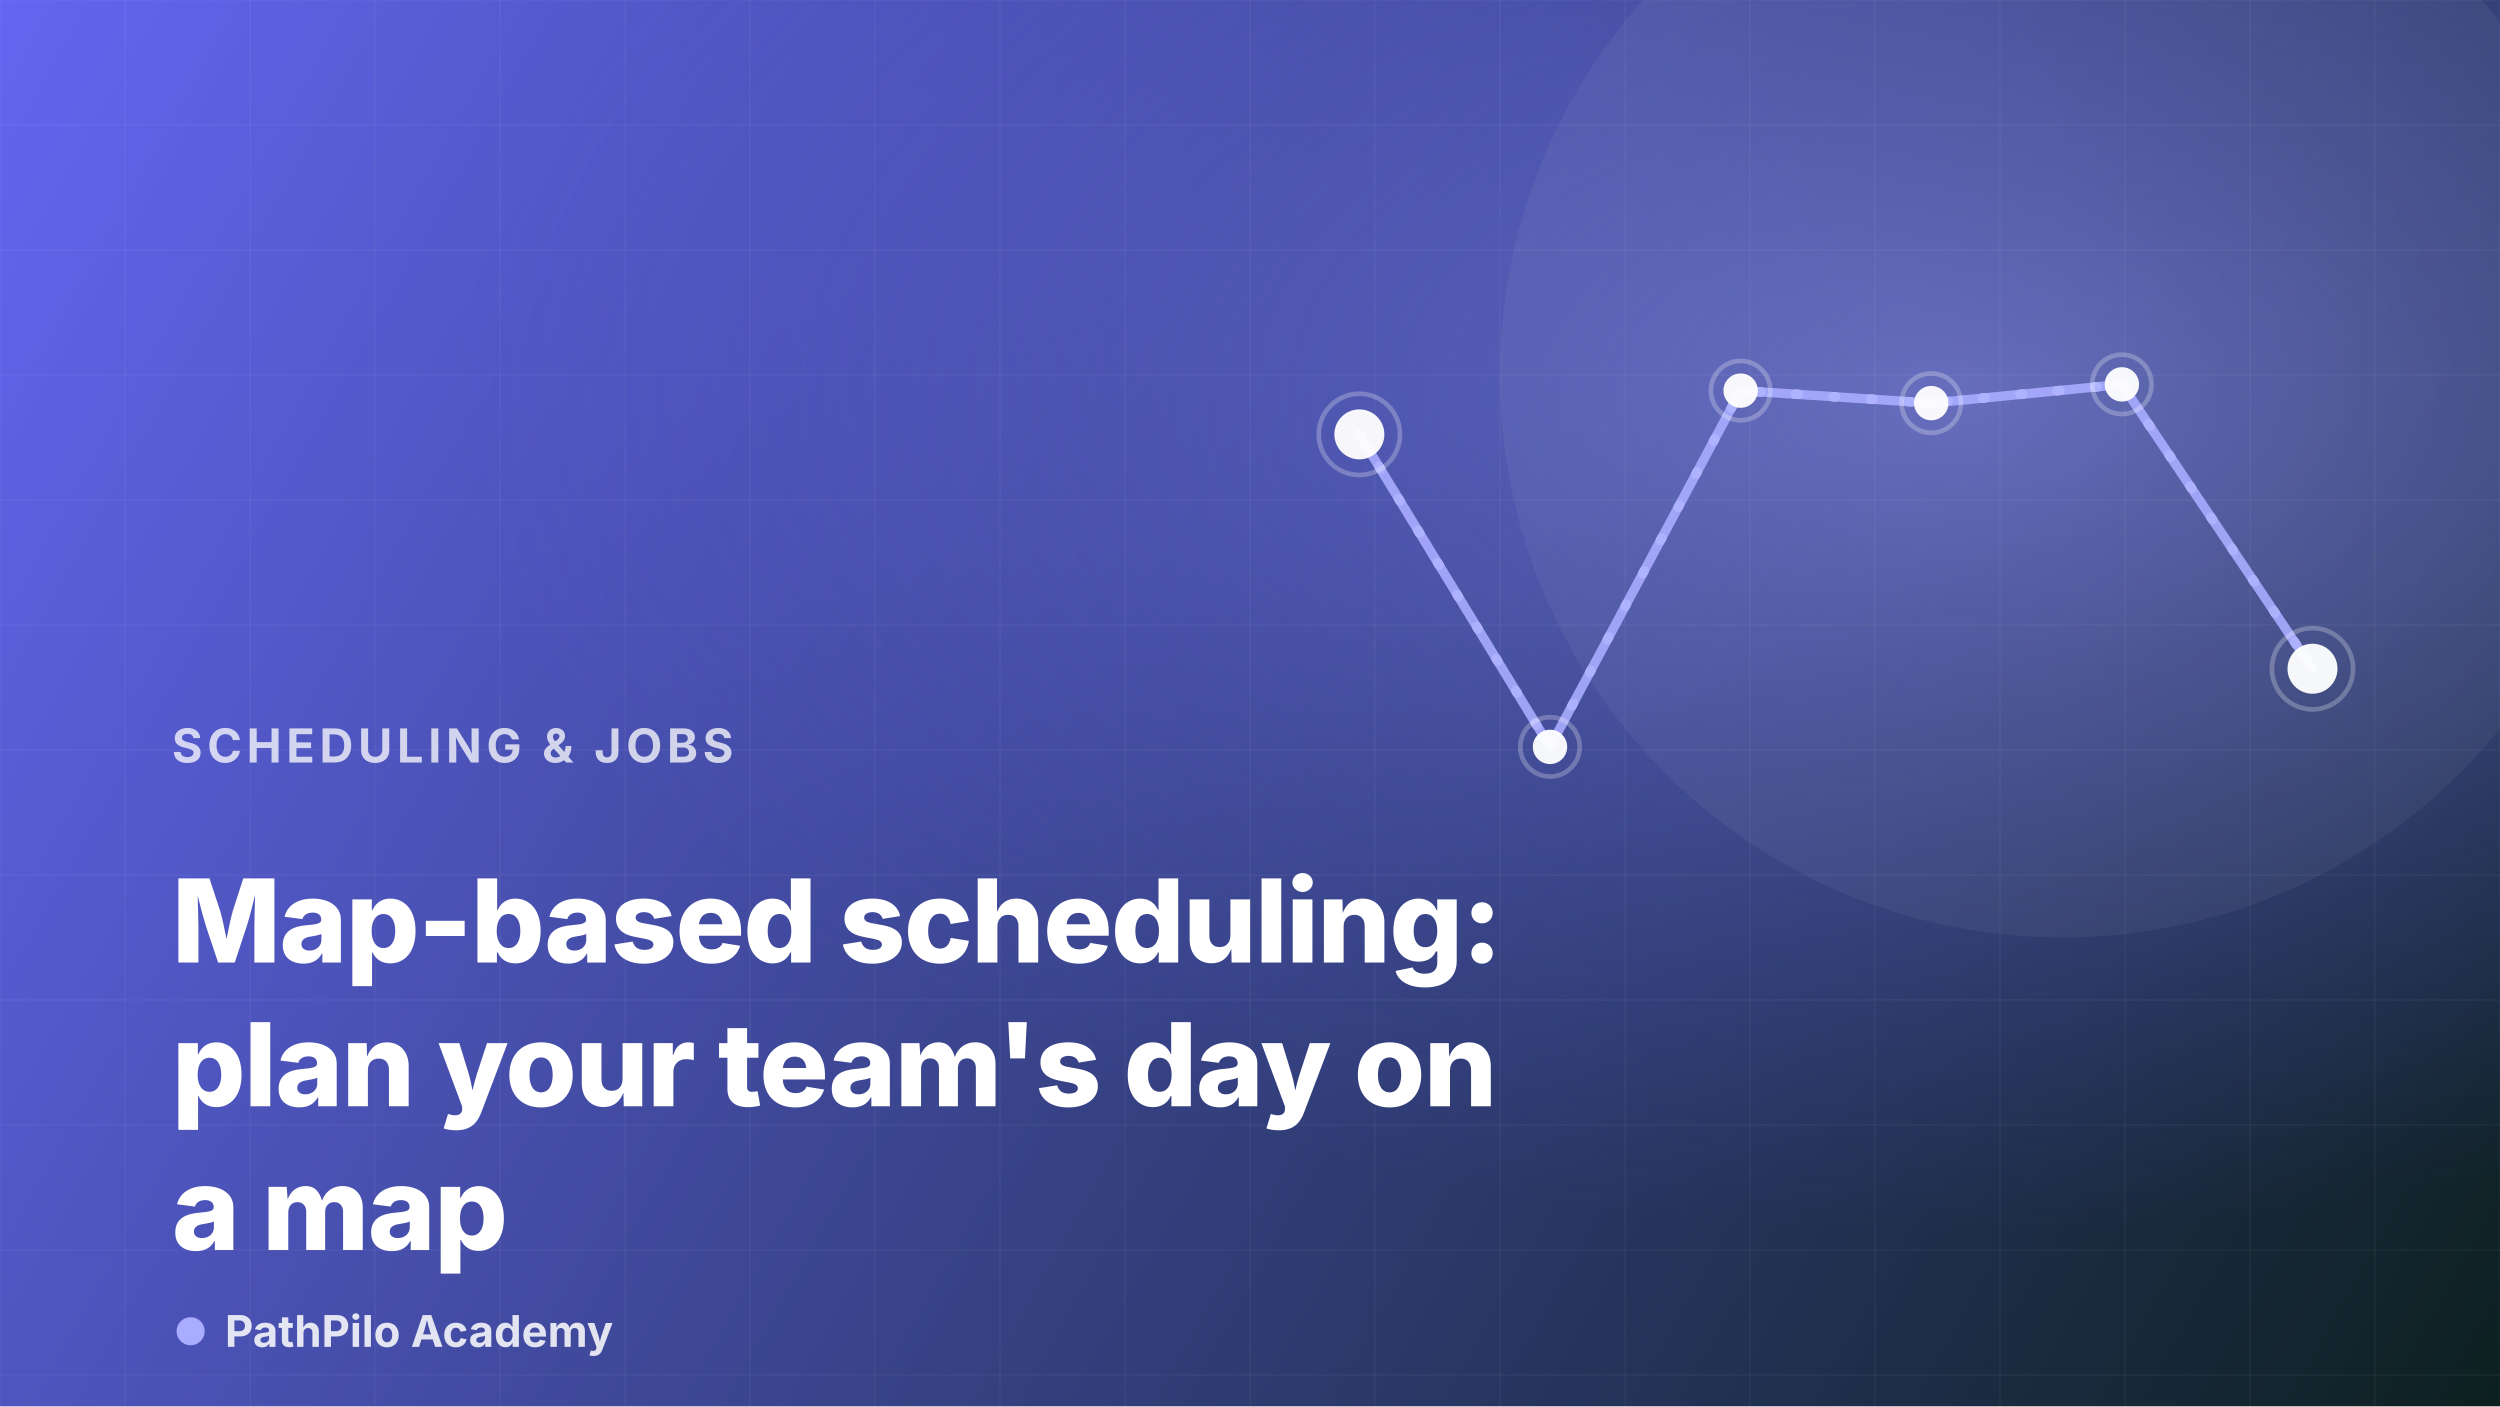
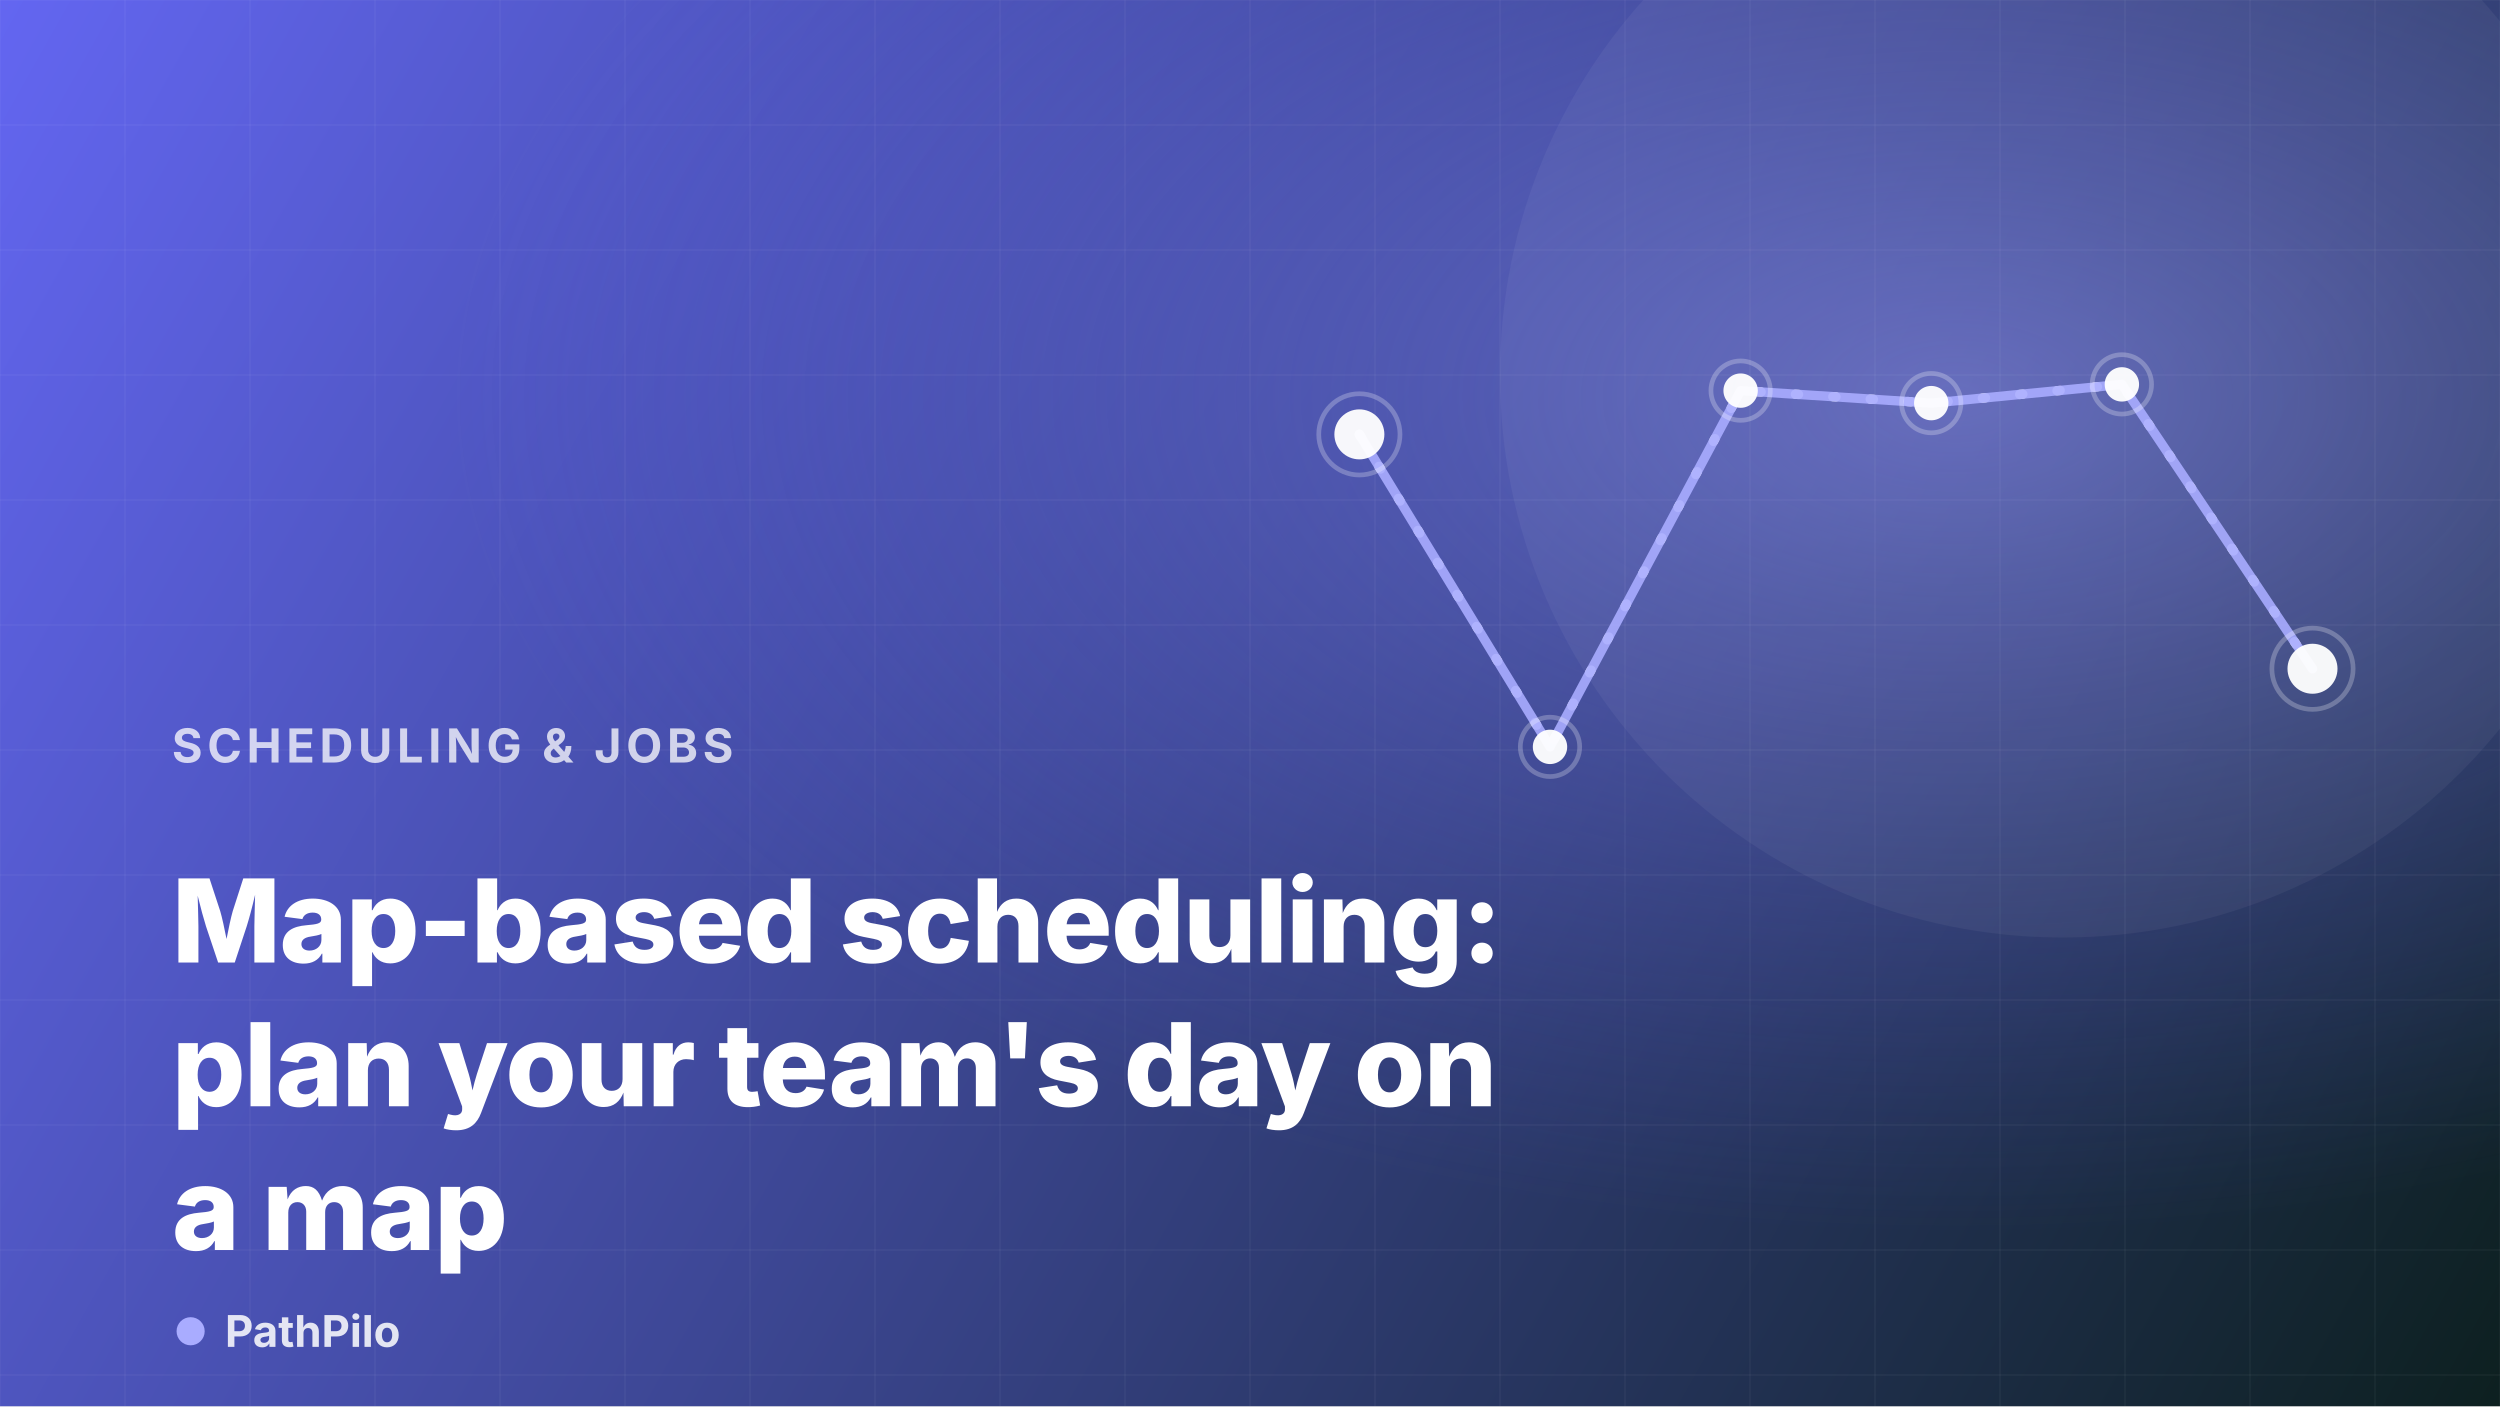
<svg xmlns="http://www.w3.org/2000/svg" width="1600" height="900" viewBox="0 0 1600 900" fill="none">
  <defs>
    <linearGradient id="bg" x1="0" y1="0" x2="1600" y2="900" gradientUnits="userSpaceOnUse">
      <stop offset="0" stop-color="#6366f1" />
      <stop offset="1" stop-color="#0d2020" />
    </linearGradient>
    <radialGradient id="glow" cx="0.78" cy="0.28" r="0.6">
      <stop offset="0" stop-color="#8b8eff" stop-opacity="0.55" />
      <stop offset="1" stop-color="#6366f1" stop-opacity="0" />
    </radialGradient>
  </defs>
  <rect width="1600" height="900" fill="url(#bg)" />
  <rect width="1600" height="900" fill="url(#glow)" />
  <line x1="0" y1="0" x2="0" y2="900" stroke="#FFFFFF" stroke-opacity="0.04" />
  <line x1="80" y1="0" x2="80" y2="900" stroke="#FFFFFF" stroke-opacity="0.04" />
  <line x1="160" y1="0" x2="160" y2="900" stroke="#FFFFFF" stroke-opacity="0.04" />
  <line x1="240" y1="0" x2="240" y2="900" stroke="#FFFFFF" stroke-opacity="0.04" />
  <line x1="320" y1="0" x2="320" y2="900" stroke="#FFFFFF" stroke-opacity="0.04" />
  <line x1="400" y1="0" x2="400" y2="900" stroke="#FFFFFF" stroke-opacity="0.04" />
  <line x1="480" y1="0" x2="480" y2="900" stroke="#FFFFFF" stroke-opacity="0.04" />
  <line x1="560" y1="0" x2="560" y2="900" stroke="#FFFFFF" stroke-opacity="0.04" />
  <line x1="640" y1="0" x2="640" y2="900" stroke="#FFFFFF" stroke-opacity="0.04" />
  <line x1="720" y1="0" x2="720" y2="900" stroke="#FFFFFF" stroke-opacity="0.04" />
  <line x1="800" y1="0" x2="800" y2="900" stroke="#FFFFFF" stroke-opacity="0.04" />
  <line x1="880" y1="0" x2="880" y2="900" stroke="#FFFFFF" stroke-opacity="0.04" />
  <line x1="960" y1="0" x2="960" y2="900" stroke="#FFFFFF" stroke-opacity="0.04" />
  <line x1="1040" y1="0" x2="1040" y2="900" stroke="#FFFFFF" stroke-opacity="0.04" />
  <line x1="1120" y1="0" x2="1120" y2="900" stroke="#FFFFFF" stroke-opacity="0.04" />
  <line x1="1200" y1="0" x2="1200" y2="900" stroke="#FFFFFF" stroke-opacity="0.04" />
  <line x1="1280" y1="0" x2="1280" y2="900" stroke="#FFFFFF" stroke-opacity="0.04" />
  <line x1="1360" y1="0" x2="1360" y2="900" stroke="#FFFFFF" stroke-opacity="0.04" />
  <line x1="1440" y1="0" x2="1440" y2="900" stroke="#FFFFFF" stroke-opacity="0.04" />
  <line x1="1520" y1="0" x2="1520" y2="900" stroke="#FFFFFF" stroke-opacity="0.04" />
  <line x1="1600" y1="0" x2="1600" y2="900" stroke="#FFFFFF" stroke-opacity="0.04" />
  <line x1="0" y1="0" x2="1600" y2="0" stroke="#FFFFFF" stroke-opacity="0.04" />
  <line x1="0" y1="80" x2="1600" y2="80" stroke="#FFFFFF" stroke-opacity="0.04" />
  <line x1="0" y1="160" x2="1600" y2="160" stroke="#FFFFFF" stroke-opacity="0.04" />
  <line x1="0" y1="240" x2="1600" y2="240" stroke="#FFFFFF" stroke-opacity="0.04" />
  <line x1="0" y1="320" x2="1600" y2="320" stroke="#FFFFFF" stroke-opacity="0.04" />
  <line x1="0" y1="400" x2="1600" y2="400" stroke="#FFFFFF" stroke-opacity="0.04" />
  <line x1="0" y1="480" x2="1600" y2="480" stroke="#FFFFFF" stroke-opacity="0.04" />
  <line x1="0" y1="560" x2="1600" y2="560" stroke="#FFFFFF" stroke-opacity="0.04" />
  <line x1="0" y1="640" x2="1600" y2="640" stroke="#FFFFFF" stroke-opacity="0.04" />
  <line x1="0" y1="720" x2="1600" y2="720" stroke="#FFFFFF" stroke-opacity="0.04" />
  <line x1="0" y1="800" x2="1600" y2="800" stroke="#FFFFFF" stroke-opacity="0.04" />
  <line x1="0" y1="880" x2="1600" y2="880" stroke="#FFFFFF" stroke-opacity="0.04" />
  <circle cx="1320" cy="240" r="360" fill="#FFFFFF" opacity="0.05" />
  <path d="M870 278 L992 478 L1114 250 L1236 258 L1358 246 L1480 428" stroke="#FFFFFF" stroke-opacity="0.85" stroke-width="6" stroke-linecap="round" stroke-linejoin="round" stroke-dasharray="2 22" />
  <path d="M870 278 L992 478 L1114 250 L1236 258 L1358 246 L1480 428" stroke="#a9acff" stroke-opacity="0.9" stroke-width="6" stroke-linecap="round" stroke-linejoin="round" />
  <circle cx="870" cy="278" r="16" fill="#FFFFFF" opacity="0.95" />
  <circle cx="870" cy="278" r="26" fill="none" stroke="#FFFFFF" stroke-opacity="0.25" stroke-width="3" />
  <circle cx="992" cy="478" r="11" fill="#FFFFFF" opacity="0.95" />
  <circle cx="992" cy="478" r="19" fill="none" stroke="#FFFFFF" stroke-opacity="0.25" stroke-width="3" />
  <circle cx="1114" cy="250" r="11" fill="#FFFFFF" opacity="0.95" />
  <circle cx="1114" cy="250" r="19" fill="none" stroke="#FFFFFF" stroke-opacity="0.25" stroke-width="3" />
  <circle cx="1236" cy="258" r="11" fill="#FFFFFF" opacity="0.95" />
  <circle cx="1236" cy="258" r="19" fill="none" stroke="#FFFFFF" stroke-opacity="0.25" stroke-width="3" />
  <circle cx="1358" cy="246" r="11" fill="#FFFFFF" opacity="0.95" />
  <circle cx="1358" cy="246" r="19" fill="none" stroke="#FFFFFF" stroke-opacity="0.25" stroke-width="3" />
  <circle cx="1480" cy="428" r="16" fill="#FFFFFF" opacity="0.95" />
  <circle cx="1480" cy="428" r="26" fill="none" stroke="#FFFFFF" stroke-opacity="0.25" stroke-width="3" />
  <text x="110" y="488" fill="#FFFFFF" fill-opacity="0.75" font-family="Inter, Arial, sans-serif" font-size="30" font-weight="700" letter-spacing="3">SCHEDULING &amp; JOBS</text>
  <text fill="#FFFFFF" font-family="Inter, Arial, sans-serif" font-size="74" font-weight="800" letter-spacing="-1">
    <tspan x="110" y="616">Map-based scheduling:</tspan>
    <tspan x="110" y="708">plan your team's day on</tspan>
    <tspan x="110" y="800">a map</tspan>
  </text>
  <g>
    <circle cx="122" cy="852" r="9" fill="#a9acff" />
-     <text x="144" y="862" fill="#FFFFFF" fill-opacity="0.85" font-family="Inter, Arial, sans-serif" font-size="28" font-weight="700">PathPilo Academy</text>
+     <text x="144" y="862" fill="#FFFFFF" fill-opacity="0.85" font-family="Inter, Arial, sans-serif" font-size="28" font-weight="700">PathPilo</text>
  </g>
</svg>
